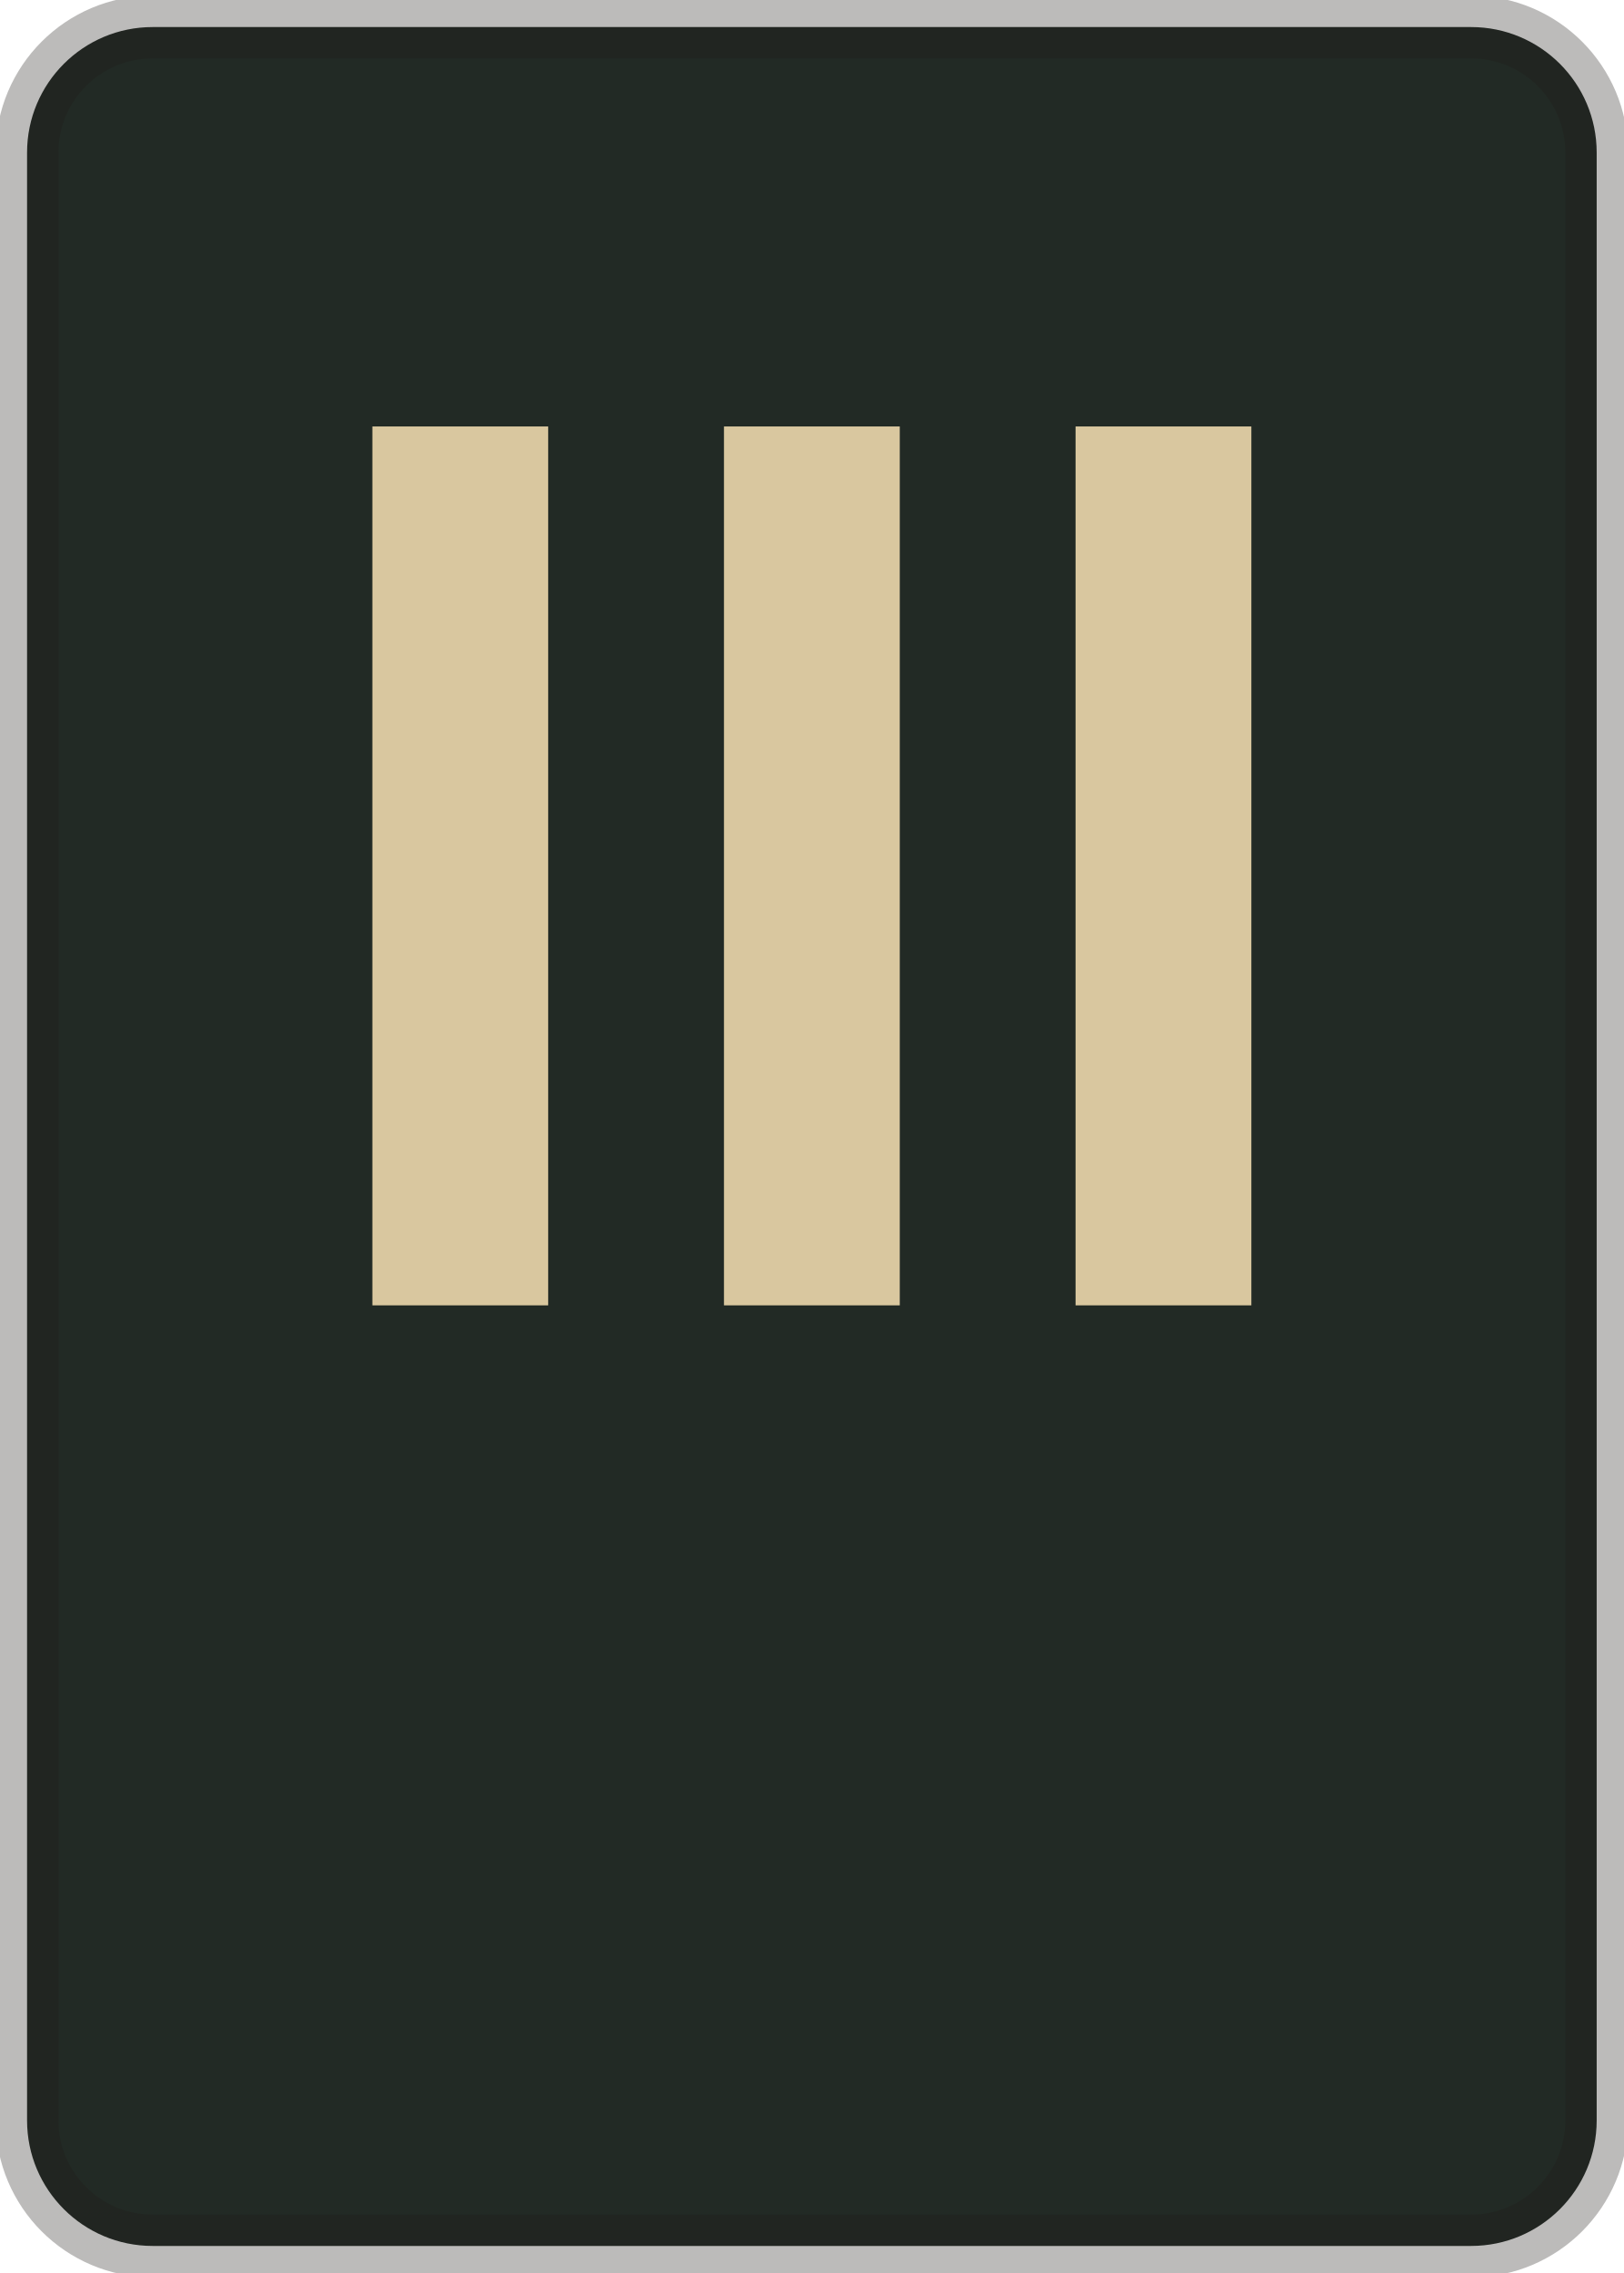
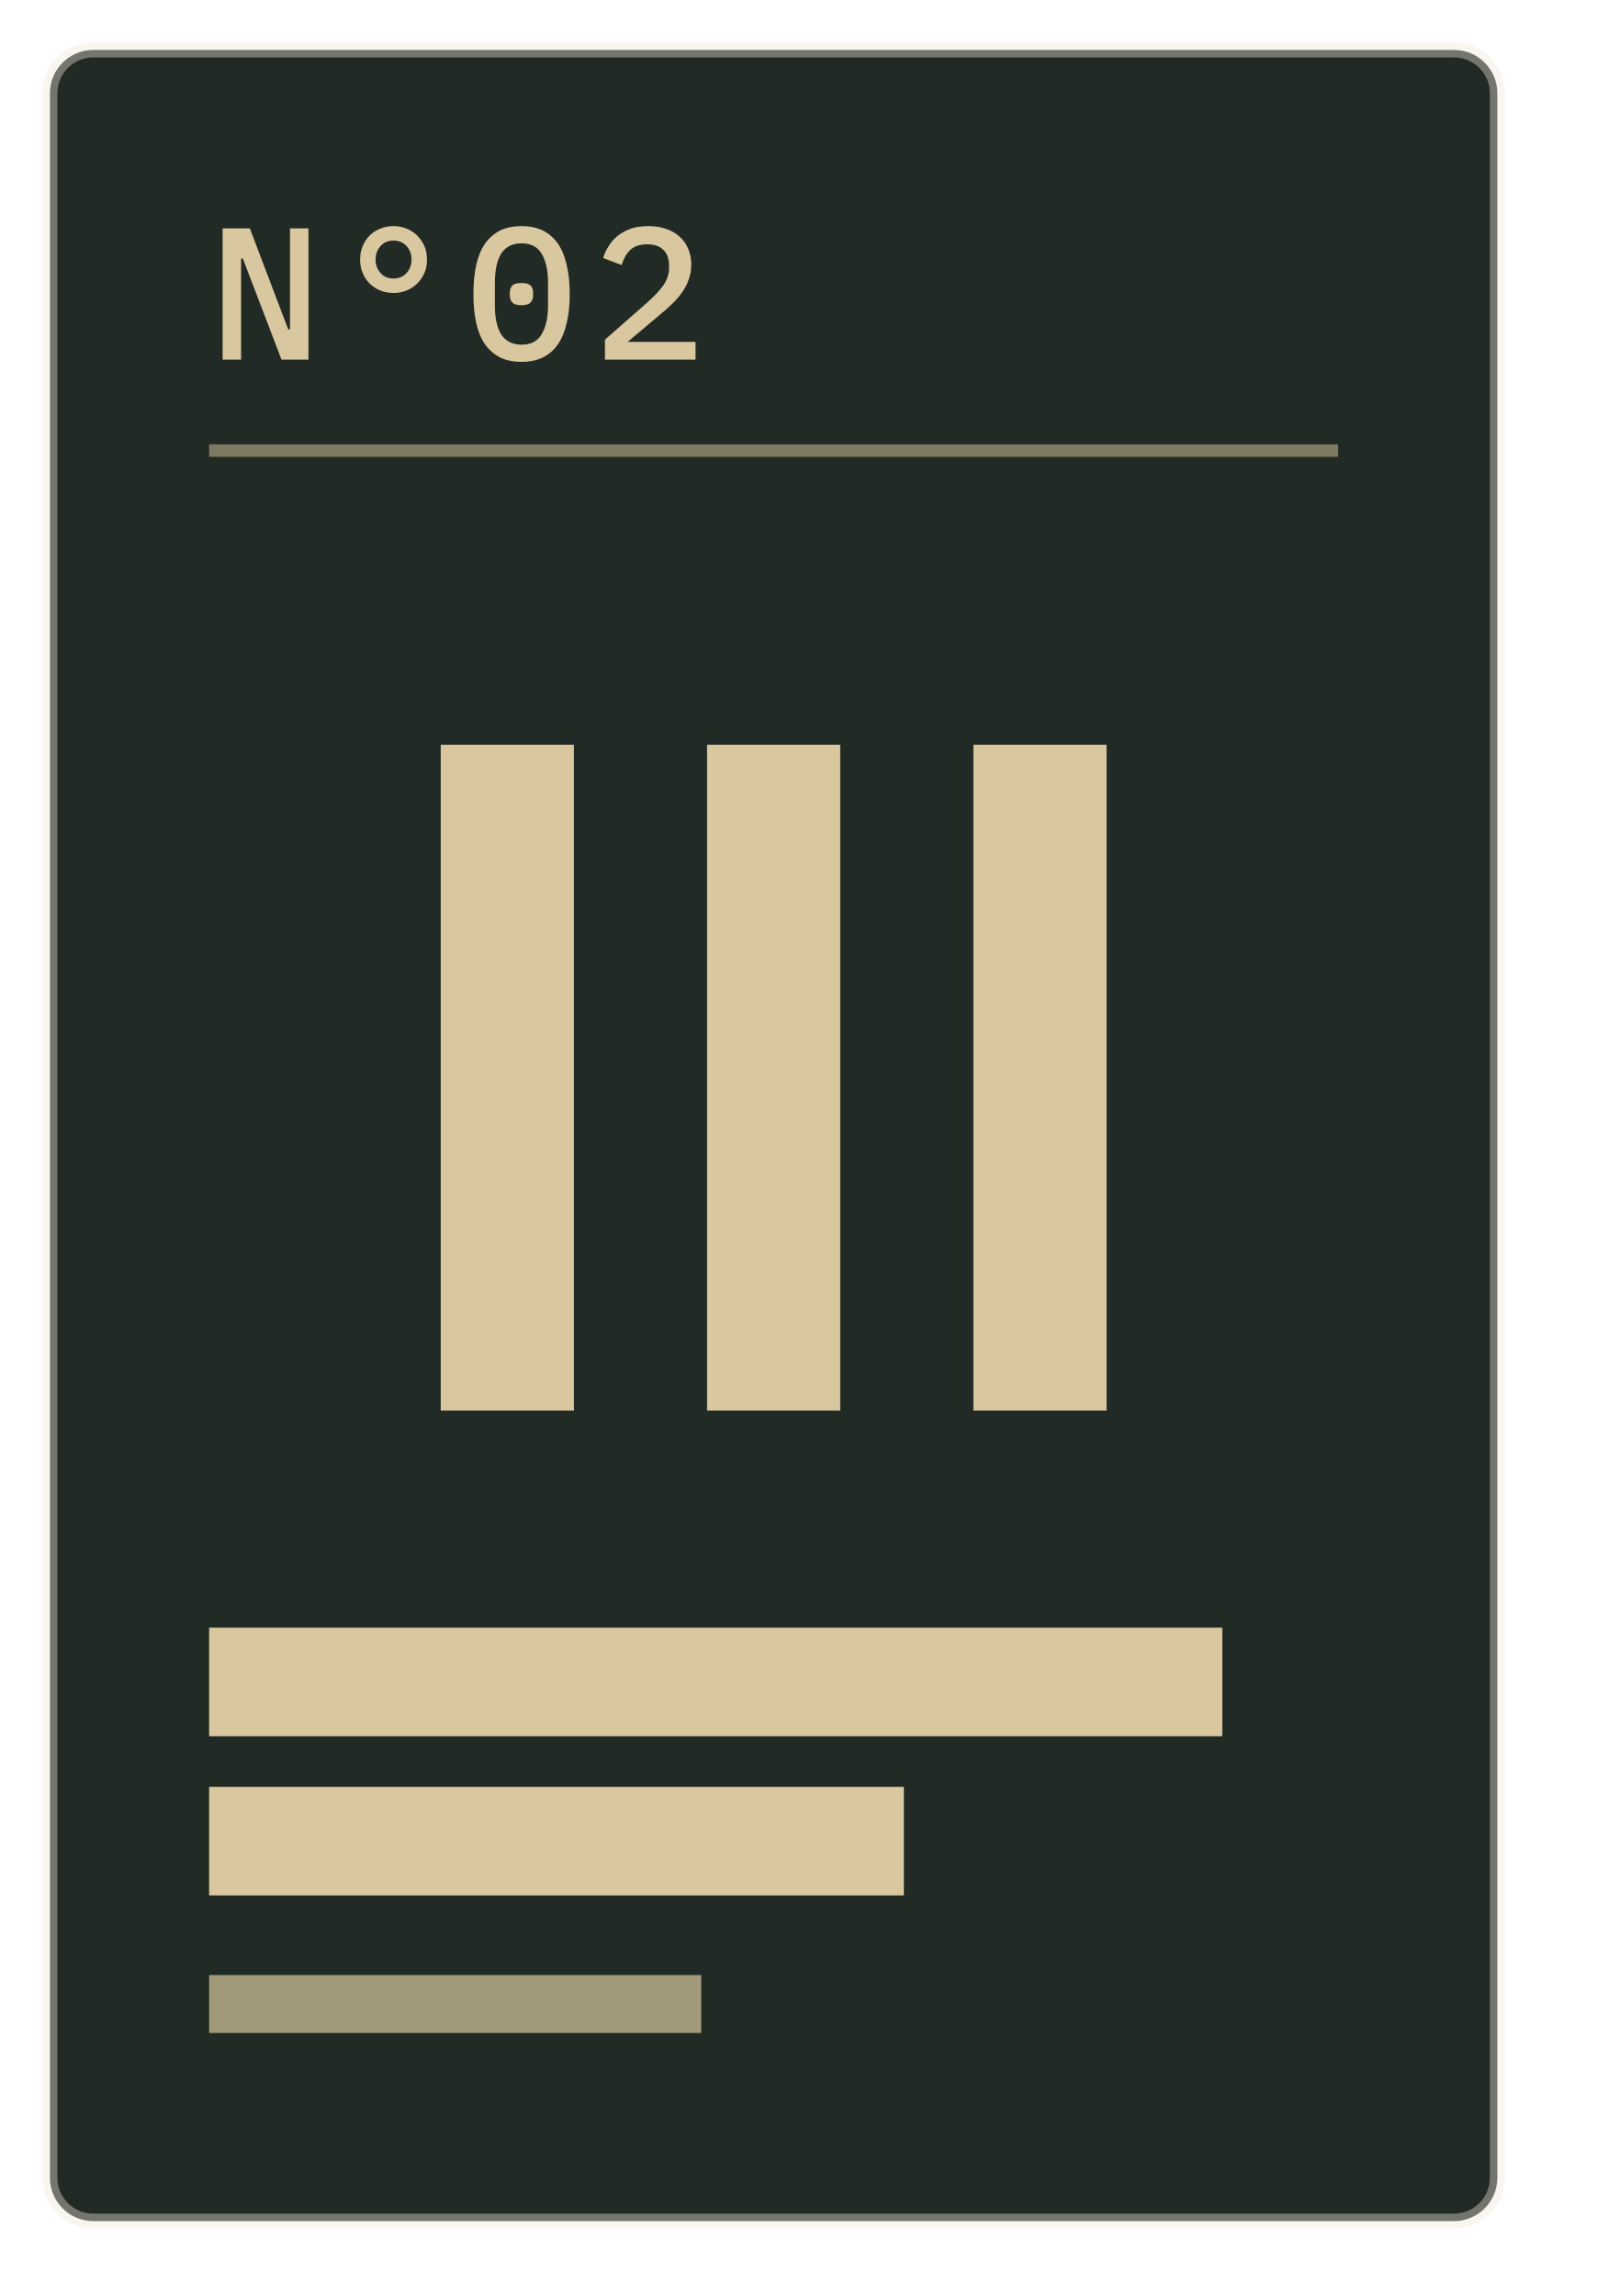
- <svg xmlns="http://www.w3.org/2000/svg" viewBox="0 0 60 84">
-   <rect x="1" y="1" width="58" height="82" rx="4.64" fill="#222a25" stroke="rgba(31,27,24,0.3)" stroke-width="2.32" />
-   <rect x="13.76" y="15.76" width="6.496" height="32.480" fill="#d9c79f" />
-   <rect x="26.752" y="15.76" width="6.496" height="32.480" fill="#d9c79f" />
-   <rect x="39.744" y="15.76" width="6.496" height="32.480" fill="#d9c79f" />
+ <svg xmlns="http://www.w3.org/2000/svg" viewBox="0 0 64 92">
+   <g>
+     <rect x="2" y="2" width="58" height="87" rx="1.74" fill="#222a25" stroke="rgba(241,234,217,0.4)" stroke-width="0.6" />
+     <path d="M11.28 14.41L9.73 10.36L9.66 10.36L9.66 14.41L8.92 14.41L8.92 9.15L10.01 9.15L11.55 13.20L11.62 13.20L11.62 9.15L12.36 9.15L12.36 14.41L11.28 14.41M15.77 11.74Q15.48 11.74 15.24 11.64Q14.99 11.54 14.81 11.36Q14.63 11.18 14.53 10.93Q14.43 10.69 14.43 10.40Q14.43 10.11 14.53 9.87Q14.63 9.62 14.81 9.44Q14.99 9.26 15.24 9.16Q15.48 9.06 15.77 9.06Q16.05 9.06 16.29 9.16Q16.54 9.26 16.72 9.44Q16.90 9.62 17.01 9.87Q17.11 10.11 17.11 10.40Q17.11 10.69 17.01 10.93Q16.90 11.18 16.72 11.36Q16.54 11.54 16.29 11.64Q16.05 11.74 15.77 11.74M15.77 11.16Q16.09 11.16 16.29 10.94Q16.49 10.72 16.49 10.40Q16.49 10.08 16.29 9.86Q16.09 9.64 15.77 9.64Q15.44 9.64 15.25 9.86Q15.05 10.08 15.05 10.40Q15.05 10.72 15.25 10.94Q15.44 11.16 15.77 11.16M20.90 14.50Q20.40 14.50 20.03 14.32Q19.67 14.13 19.43 13.79Q19.19 13.44 19.08 12.93Q18.97 12.43 18.97 11.78Q18.97 11.14 19.08 10.63Q19.19 10.12 19.43 9.77Q19.67 9.43 20.03 9.24Q20.40 9.06 20.90 9.06Q21.39 9.06 21.76 9.24Q22.13 9.43 22.36 9.77Q22.60 10.12 22.71 10.63Q22.83 11.14 22.83 11.78Q22.83 12.43 22.71 12.93Q22.60 13.44 22.36 13.79Q22.13 14.13 21.76 14.32Q21.39 14.50 20.90 14.50M20.90 13.81Q21.47 13.81 21.71 13.38Q21.96 12.96 21.96 12.23L21.96 11.33Q21.96 10.60 21.71 10.18Q21.47 9.75 20.90 9.75Q20.61 9.75 20.41 9.86Q20.20 9.97 20.07 10.18Q19.95 10.39 19.89 10.68Q19.83 10.97 19.83 11.33L19.83 12.23Q19.83 12.59 19.89 12.89Q19.95 13.18 20.07 13.38Q20.20 13.59 20.41 13.70Q20.61 13.81 20.90 13.81M20.90 12.23Q20.63 12.23 20.53 12.12Q20.43 12.01 20.43 11.86L20.43 11.70Q20.43 11.55 20.53 11.44Q20.63 11.34 20.90 11.34Q21.16 11.34 21.26 11.44Q21.36 11.55 21.36 11.70L21.36 11.86Q21.36 12.01 21.26 12.12Q21.16 12.23 20.90 12.23M27.87 13.70L27.87 14.41L24.24 14.41L24.24 13.61L25.96 12.10Q26.36 11.74 26.59 11.42Q26.81 11.09 26.81 10.73L26.81 10.65Q26.81 10.23 26.58 10.01Q26.36 9.79 25.93 9.79Q25.49 9.79 25.25 10.02Q25.01 10.26 24.91 10.62L24.17 10.34Q24.24 10.09 24.39 9.86Q24.53 9.63 24.75 9.45Q24.98 9.27 25.28 9.16Q25.59 9.06 25.99 9.06Q26.39 9.06 26.71 9.18Q27.03 9.29 27.25 9.50Q27.47 9.70 27.58 9.98Q27.70 10.26 27.70 10.60Q27.70 10.92 27.60 11.19Q27.51 11.46 27.34 11.70Q27.17 11.95 26.94 12.17Q26.70 12.40 26.42 12.63L25.15 13.70" fill="#d9c79f" />
+     <rect x="8.379" y="17.805" width="45.24" height="0.5" fill="#d9c79f" opacity="0.5" />
+     <rect x="17.66" y="29.84" width="5.336" height="26.68" fill="#d9c79f" />
+     <rect x="28.332" y="29.84" width="5.336" height="26.68" fill="#d9c79f" />
+     <rect x="39.004" y="29.84" width="5.336" height="26.68" fill="#d9c79f" />
+     <rect x="8.379" y="65.22" width="40.599" height="4.35" fill="#d9c79f" />
+     <rect x="8.379" y="71.6" width="27.84" height="4.35" fill="#d9c79f" />
+     <rect x="8.379" y="79.14" width="19.720" height="2.32" fill="#d9c79f" opacity="0.7" />
+   </g>
</svg>
